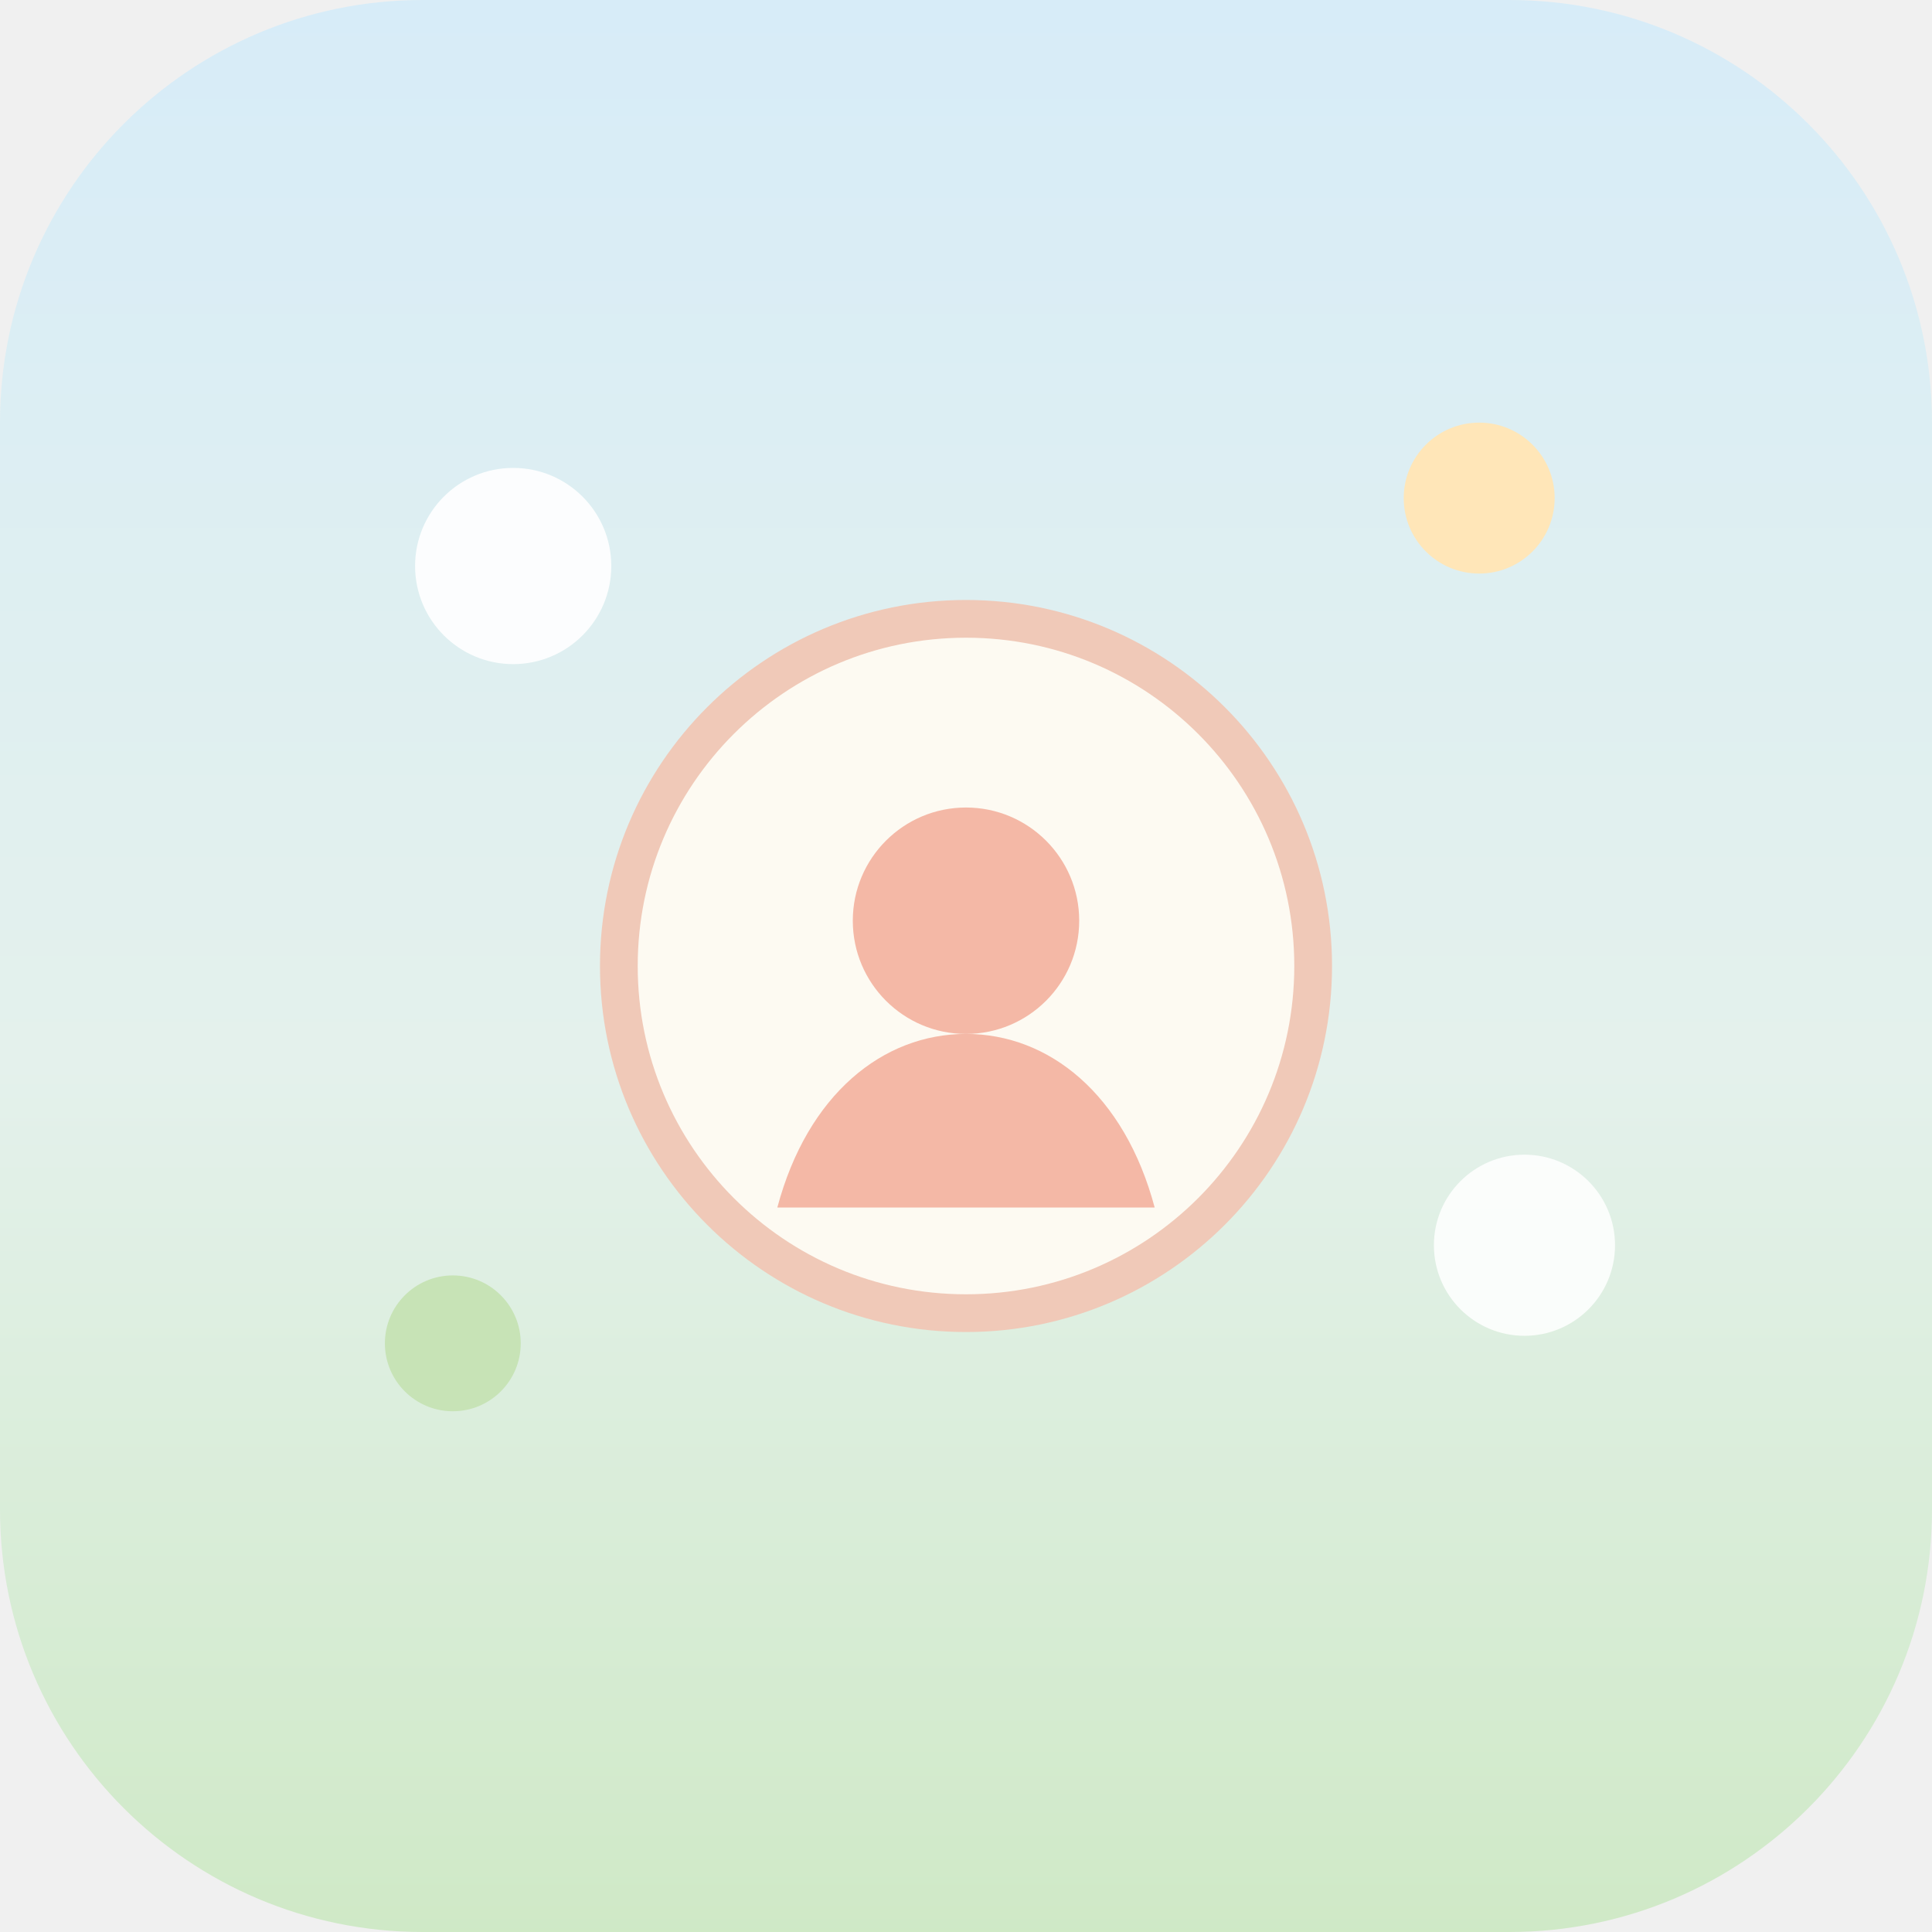
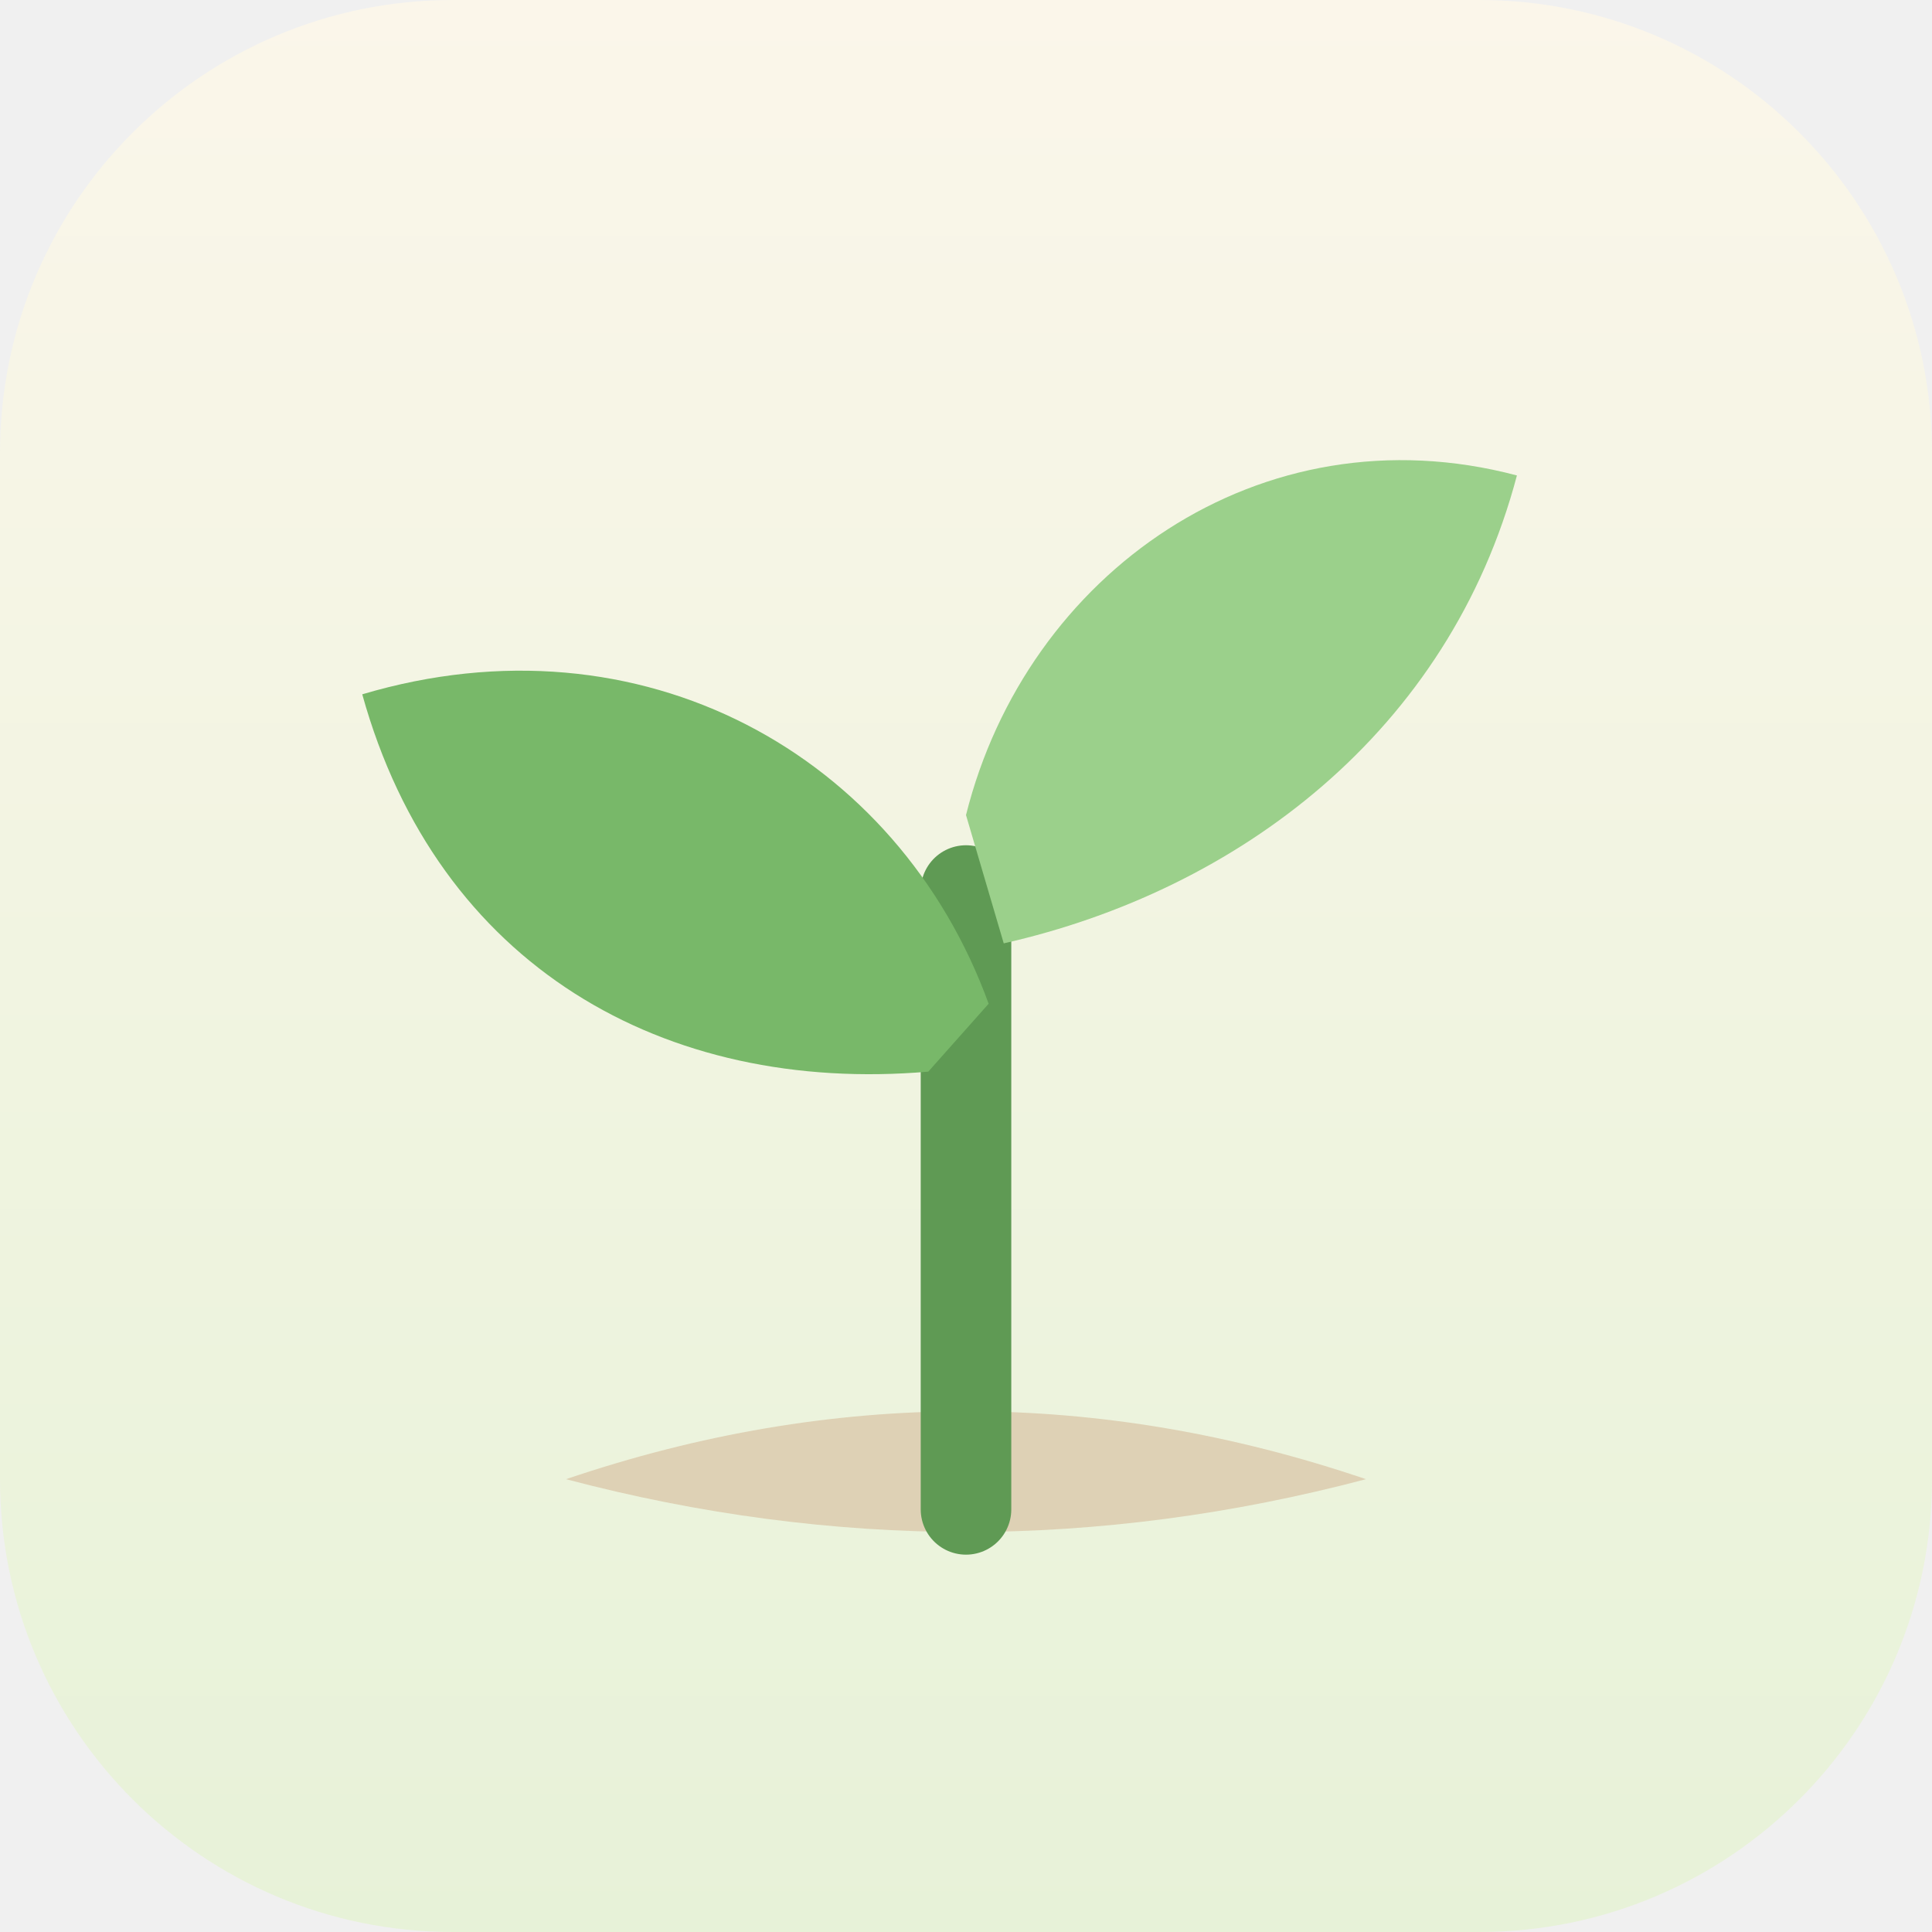
- <svg xmlns="http://www.w3.org/2000/svg" viewBox="0 0 512 512" role="img" aria-label="forMe">
+ <svg xmlns="http://www.w3.org/2000/svg" viewBox="0 0 512 512" role="img" aria-label="forMe 새싹">
  <defs>
-     <linearGradient id="sky" x1="0" y1="0" x2="0" y2="1">
-       <stop offset="0" stop-color="#d7ecf8" />
-       <stop offset="0.55" stop-color="#e4f1ec" />
-       <stop offset="1" stop-color="#cfe9c6" />
+     <linearGradient id="forme-bg" x1="0" y1="0" x2="0" y2="1">
+       <stop offset="0" stop-color="#fbf6ea" />
+       <stop offset="1" stop-color="#e7f2d8" />
    </linearGradient>
  </defs>
-   <rect width="512" height="512" rx="112" fill="url(#sky)" />
-   <circle cx="256" cy="256" r="92" fill="#fdfaf2" stroke="#f0c9b8" stroke-width="10" />
-   <circle cx="256" cy="244" r="30" fill="#f4b8a6" />
-   <path d="M206 320c8-30 28-46 50-46s42 16 50 46z" fill="#f4b8a6" />
-   <circle cx="136" cy="150" r="26" fill="#ffffff" opacity="0.9" />
-   <circle cx="392" cy="132" r="20" fill="#ffe6b8" />
-   <circle cx="404" cy="330" r="24" fill="#ffffff" opacity="0.85" />
-   <circle cx="120" cy="356" r="18" fill="#c7e3b6" />
+   <rect width="512" height="512" rx="120" fill="url(#forme-bg)" />
+   <path d="M150 392 Q 256 356 362 392 Q 256 420 150 392 Z" fill="#d8c3a4" opacity="0.7" />
+   <g transform="translate(256 250)">
+     <path d="M0 150 L 0 -14" fill="none" stroke="#5f9a54" stroke-width="24" stroke-linecap="round" />
+     <path d="M-10 34 C -80 40 -140 6 -160 -66 C -86 -88 -18 -50 6 16 Z" fill="#78b869" />
+     <path d="M10 0 C 72 -14 128 -56 146 -124 C 78 -142 16 -98 0 -34 Z" fill="#9bd08b" />
+   </g>
</svg>
